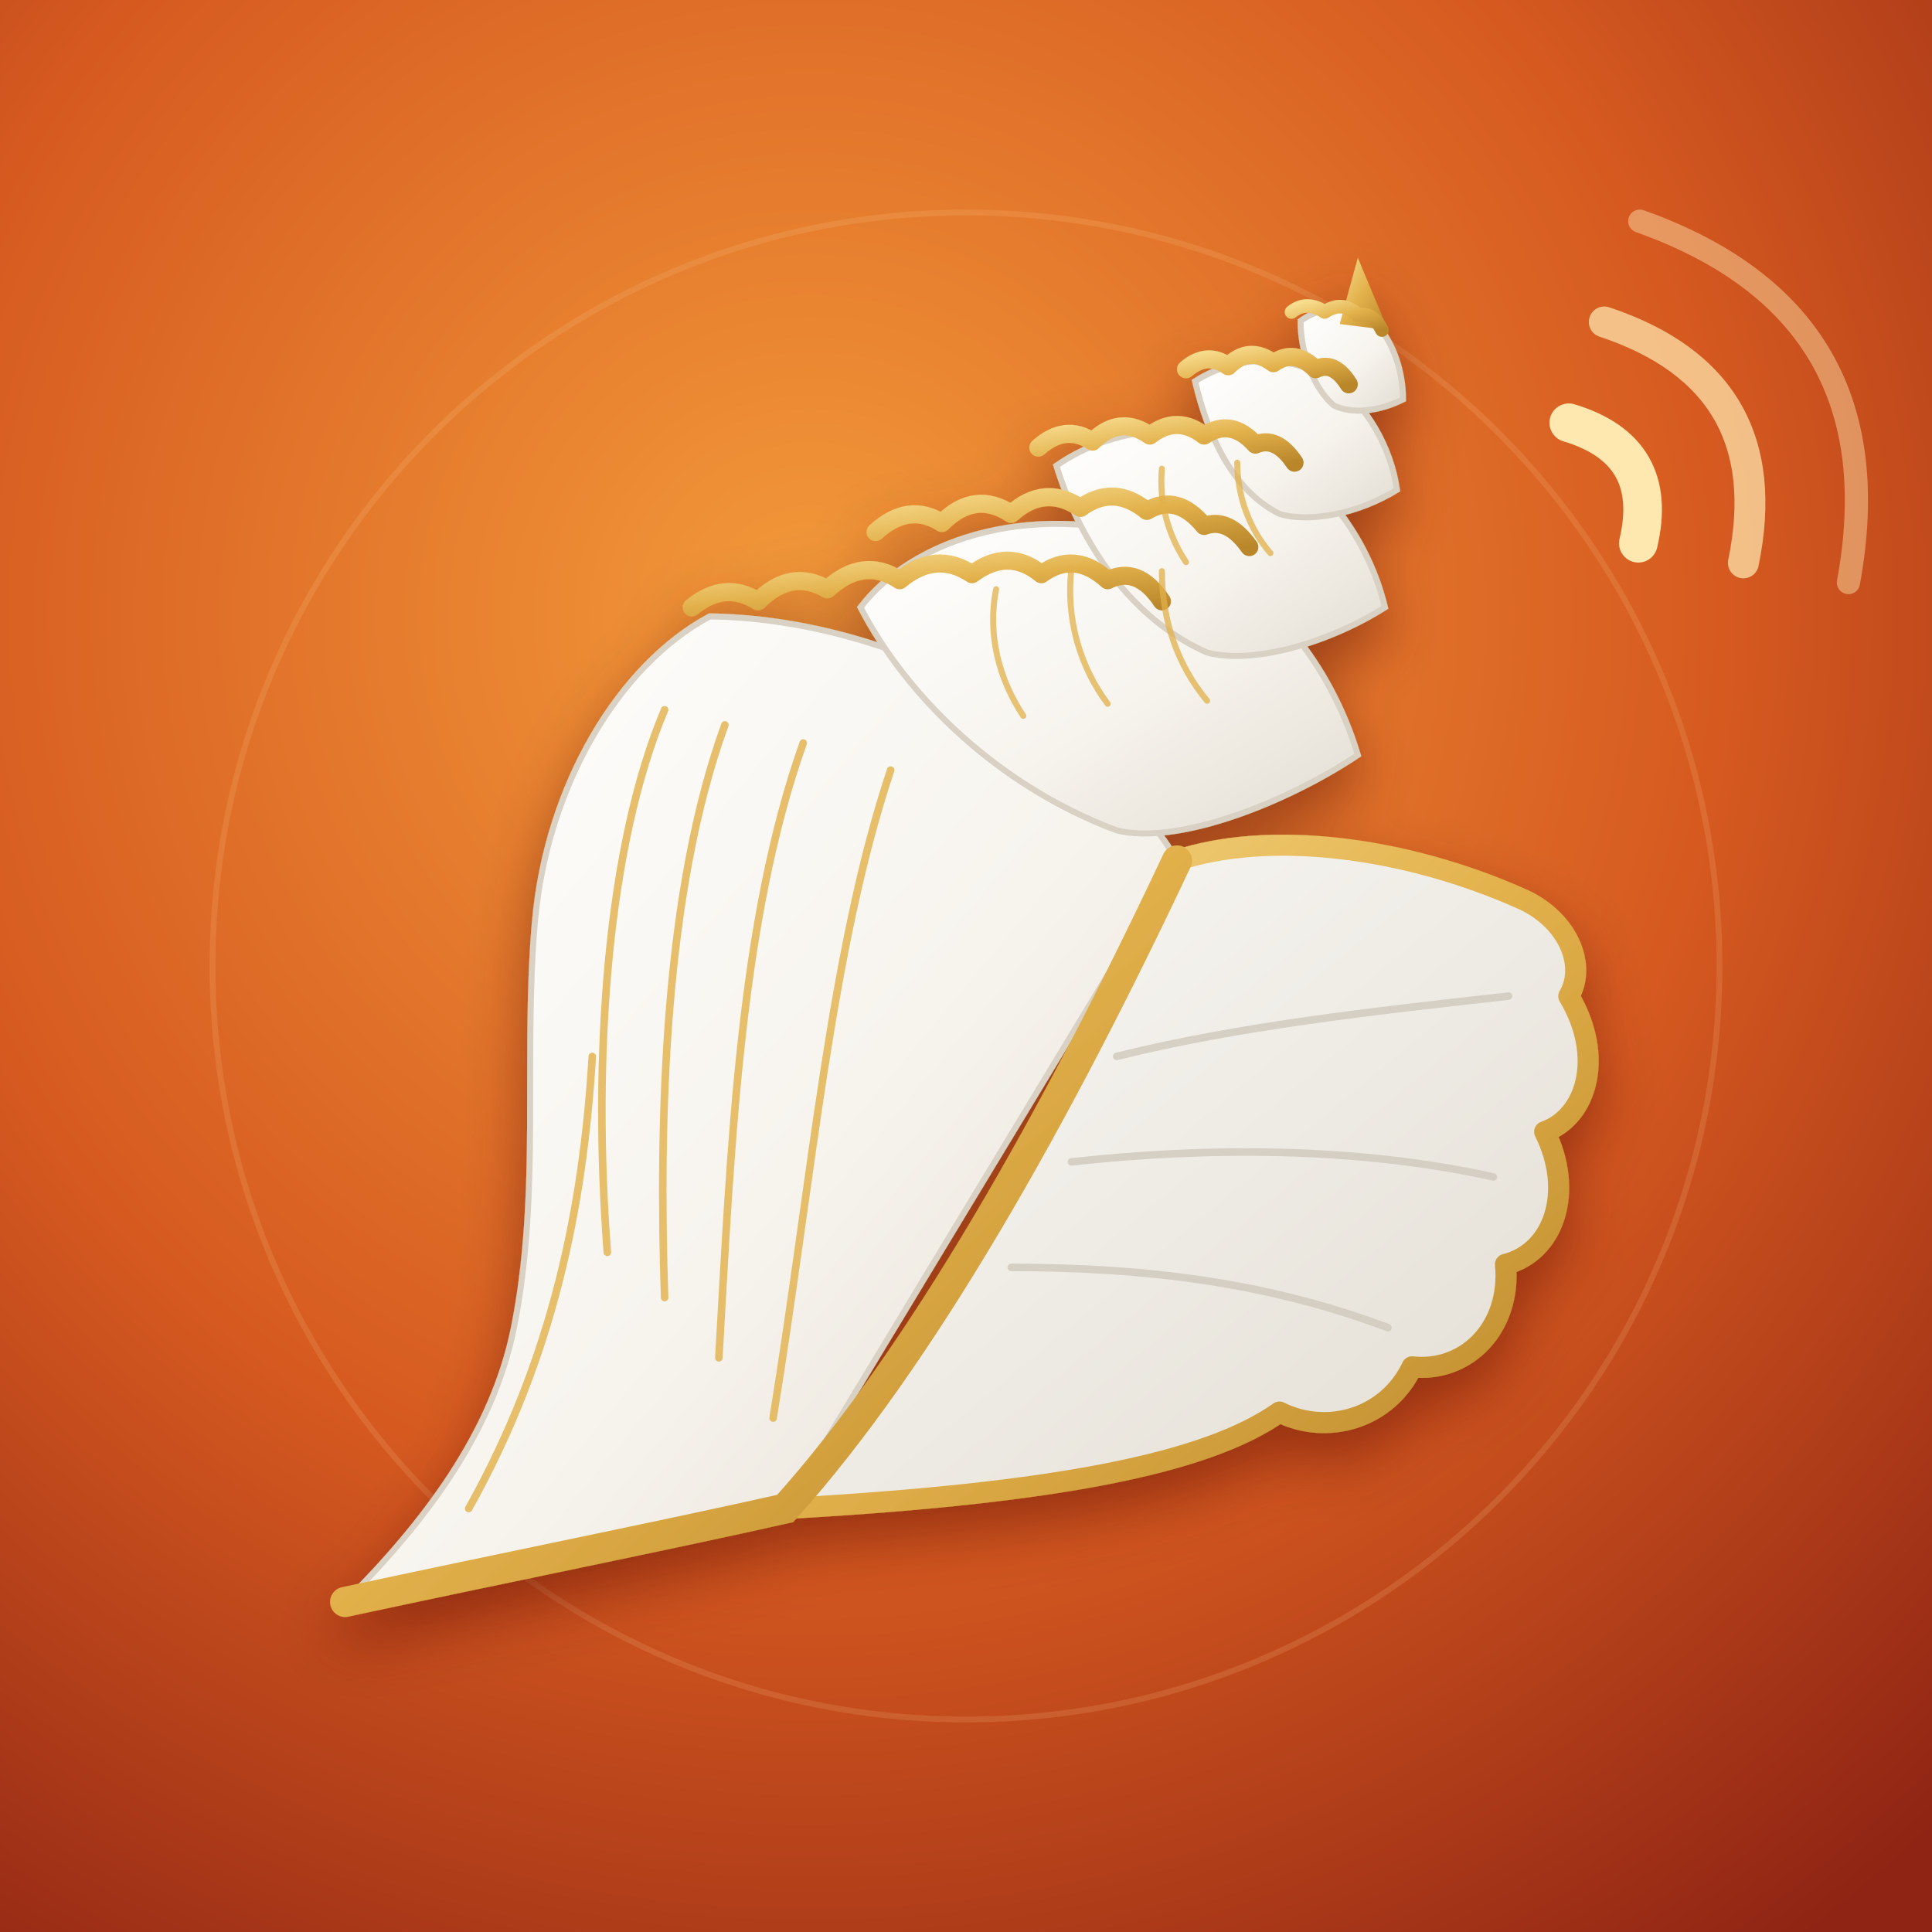
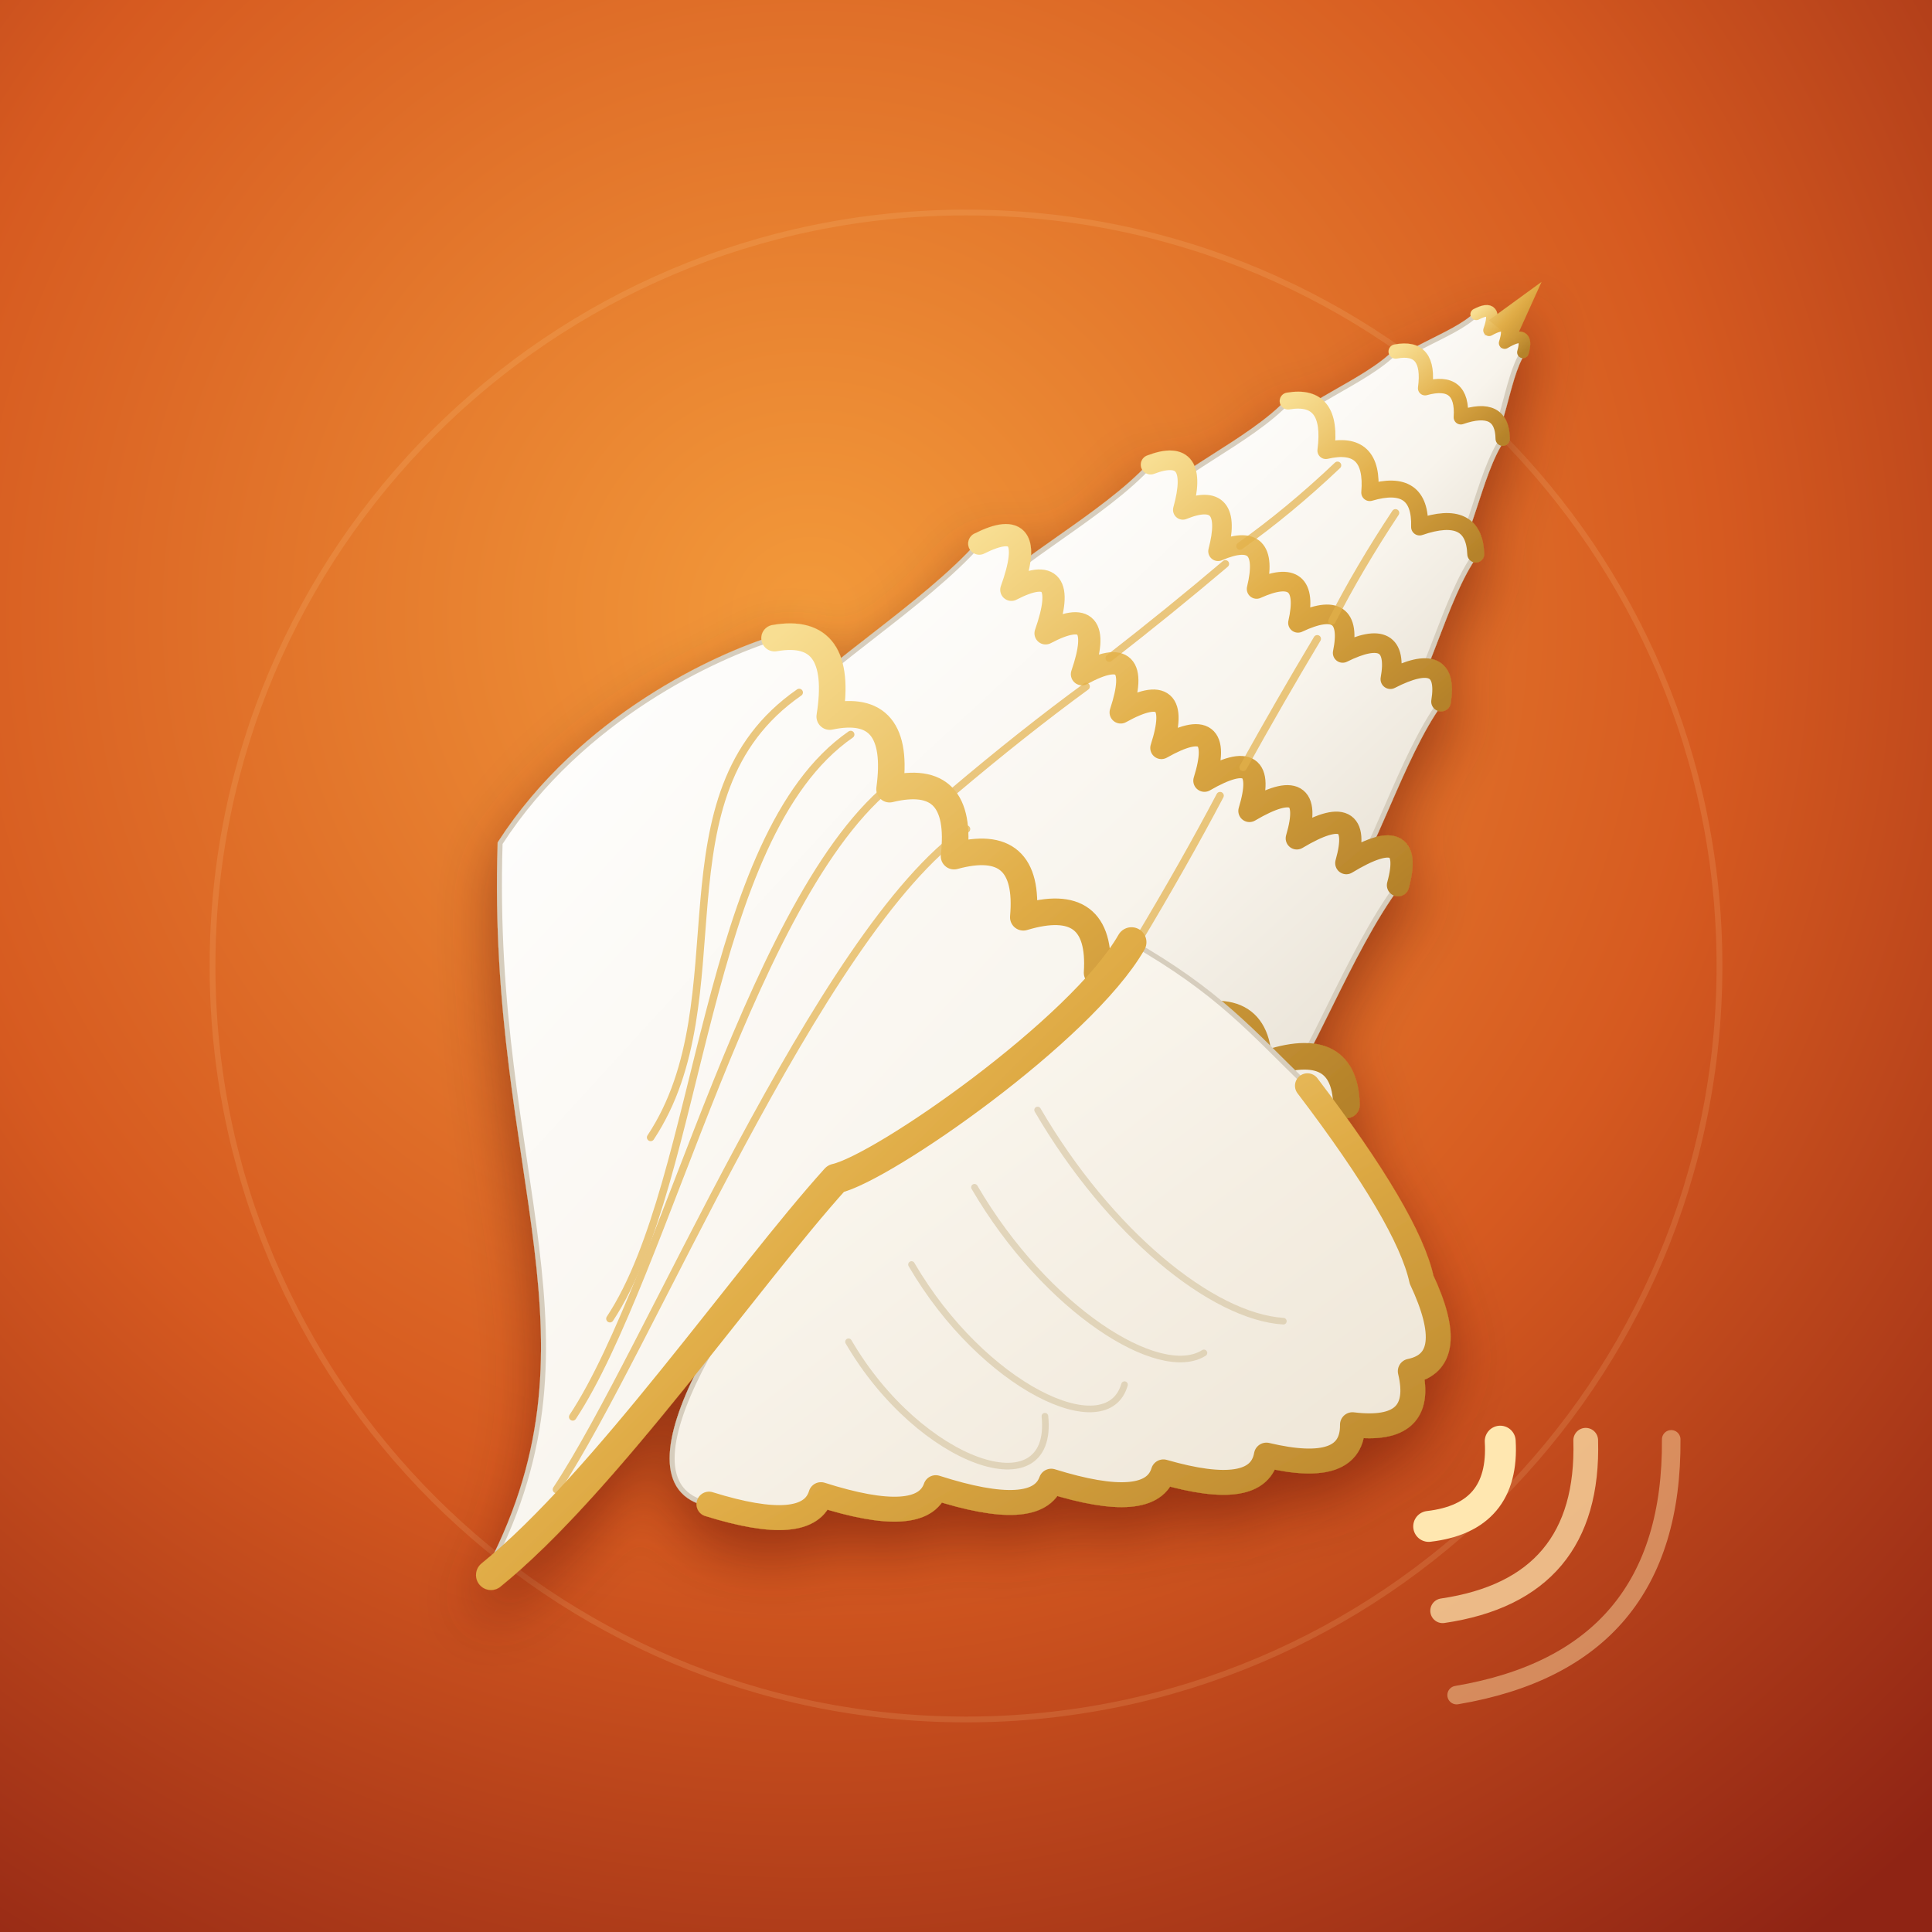
<svg xmlns="http://www.w3.org/2000/svg" viewBox="0 0 1000 1000">
  <defs>
    <radialGradient id="bg" cx="42%" cy="32%" r="85%">
      <stop offset="0" stop-color="#f39a3a" />
      <stop offset=".55" stop-color="#d65a20" />
      <stop offset="1" stop-color="#8f2414" />
    </radialGradient>
    <linearGradient id="shell" x1="0" y1="0" x2="1" y2="1">
      <stop offset="0" stop-color="#ffffff" />
-       <stop offset=".55" stop-color="#f7f4ee" />
-       <stop offset="1" stop-color="#e3ddd2" />
+       <stop offset=".6" stop-color="#f8f4ec" />
+       <stop offset="1" stop-color="#e6dfd2" />
    </linearGradient>
    <linearGradient id="inner" x1="0" y1="0" x2="1" y2="1">
-       <stop offset="0" stop-color="#fbfaf7" />
-       <stop offset="1" stop-color="#e2ddd3" />
+       <stop offset="0" stop-color="#fffdf8" />
+       <stop offset="1" stop-color="#ede4d4" />
    </linearGradient>
    <linearGradient id="gold" x1="0" y1="0" x2="1" y2="1">
-       <stop offset="0" stop-color="#f7dc8e" />
-       <stop offset=".5" stop-color="#e2b04a" />
-       <stop offset="1" stop-color="#b9862a" />
+       <stop offset="0" stop-color="#f8de92" />
+       <stop offset=".5" stop-color="#e0ac46" />
+       <stop offset="1" stop-color="#b5822a" />
    </linearGradient>
    <filter id="sh" x="-20%" y="-20%" width="140%" height="140%">
-       <feDropShadow dx="0" dy="18" stdDeviation="20" flood-color="#4a0f06" flood-opacity=".45" />
+       <feDropShadow dx="0" dy="16" stdDeviation="18" flood-color="#4a0f06" flood-opacity=".45" />
    </filter>
  </defs>
  <rect width="1000" height="1000" fill="url(#bg)" />
  <circle cx="500" cy="500" r="390" fill="none" stroke="#ffd9a0" stroke-opacity=".14" stroke-width="3" />
-   <g transform="translate(500 500) scale(.78) translate(-500 -500)" filter="url(#sh)">
-     <path d="M330 268 C 270 300, 222 380, 214 470 C 206 560, 218 650, 200 740 C 186 810, 140 870, 88 922              C 180 902, 290 880, 380 860 L 640 430 C 600 360, 470 270, 330 268 Z" fill="url(#shell)" stroke="#d8d1c4" stroke-width="4" />
-     <g fill="none" stroke="#e2b04a" stroke-width="5" stroke-linecap="round" opacity=".8">
-       <path d="M300 330 C 262 420, 252 560, 262 690" />
-       <path d="M340 340 C 300 450, 296 600, 300 720" />
-       <path d="M392 352 C 350 470, 344 620, 336 760" />
-       <path d="M450 370 C 410 490, 398 640, 372 800" />
-       <path d="M252 560 C 246 660, 226 760, 170 860" />
+   <g transform="translate(500 490) scale(.86) translate(-440 -500)" filter="url(#sh)">
+     <path d="M747.1 119.4 Q760.6 112.4 754.8 129.0 Q769.2 121.0 764.2 136.7 Q779.4 127.7 775.2 142.3 C764.6 158.5 763.4 194.6 748.9 206.0 Q696.3 210.4 690.0 158.0 C698.3 141.5 733.4 133.0 747.1 119.4 Z" fill="url(#shell)" stroke="#d6cdbd" stroke-width="3" />
+     <path d="M747.1 119.4 Q760.6 112.4 754.8 129.0 Q769.2 121.0 764.2 136.7 Q779.4 127.7 775.2 142.3" stroke="url(#gold)" stroke-linecap="round" stroke-linejoin="round" fill="none" stroke-width="7.0" />
+     <path d="M698.6 141.8 Q719.8 137.7 716.3 163.9 Q739.4 157.5 737.8 181.4 Q762.7 172.8 763.0 194.3 C748.4 215.4 742.7 260.4 728.3 271.8 Q652.6 263.9 629.7 191.4 C638.0 174.9 680.9 160.3 698.6 141.8 Z" fill="url(#shell)" stroke="#d6cdbd" stroke-width="3" />
+     <path d="M698.6 141.8 Q719.8 137.7 716.3 163.9 Q739.4 157.5 737.8 181.4 Q762.7 172.8 763.0 194.3" stroke="url(#gold)" stroke-linecap="round" stroke-linejoin="round" fill="none" stroke-width="8.6" />
+     <path d="M633.9 171.6 Q661.1 167.0 656.6 201.4 Q685.7 194.6 683.0 226.7 Q713.9 217.6 713.0 247.4 Q745.8 236.1 746.8 263.7 C727.6 290.3 716.3 344.6 701.8 356.1 Q596.8 332.4 552.4 234.2 C560.7 217.7 611.7 195.8 633.9 171.6 Z" fill="url(#shell)" stroke="#d6cdbd" stroke-width="3" />
+     <path d="M633.9 171.6 Q661.1 167.0 656.6 201.4 Q685.7 194.6 683.0 226.7 Q713.9 217.6 713.0 247.4 Q745.8 236.1 746.8 263.7" stroke="url(#gold)" stroke-linecap="round" stroke-linejoin="round" fill="none" stroke-width="10.2" />
+     <path d="M551.1 209.9 Q581.2 198.4 570.5 237.1 Q601.5 224.5 591.7 262.0 Q623.7 248.3 614.9 284.7 Q647.8 269.8 639.8 305.1 Q673.7 289.1 666.7 323.2 Q701.4 306.0 695.4 339.0 Q731.1 320.7 725.9 352.5 C701.7 385.4 683.5 449.5 669.0 460.9 Q527.3 417.6 456.4 287.4 C464.6 271.0 523.8 240.2 551.1 209.9 Z" fill="url(#shell)" stroke="#d6cdbd" stroke-width="3" />
+     <path d="M551.1 209.9 Q581.2 198.4 570.5 237.1 Q601.5 224.5 591.7 262.0 Q623.7 248.3 614.9 284.7 Q647.8 269.8 639.8 305.1 Q673.7 289.1 666.7 323.2 Q701.4 306.0 695.4 339.0 Q731.1 320.7 725.9 352.5" stroke="url(#gold)" stroke-linecap="round" stroke-linejoin="round" fill="none" stroke-width="11.8" />
+     <path d="M448.0 257.4 Q483.8 239.4 467.3 285.2 Q503.7 266.4 487.9 311.4 Q525.0 291.8 509.8 336.0 Q547.5 315.5 533.1 359.0 Q571.4 337.7 557.6 380.4 Q596.6 358.3 583.5 400.1 Q623.1 377.2 610.6 418.3 Q651.0 394.5 639.1 434.8 Q680.1 410.3 668.9 449.7 Q710.6 424.4 700.0 463.0 C670.7 502.1 644.1 574.8 629.7 586.3 Q444.1 519.5 341.4 351.1 C349.7 334.6 415.7 294.0 448.0 257.4 Z" fill="url(#shell)" stroke="#d6cdbd" stroke-width="3" />
+     <path d="M448.0 257.4 Q483.8 239.4 467.3 285.2 Q503.7 266.4 487.9 311.4 Q525.0 291.8 509.8 336.0 Q547.5 315.5 533.1 359.0 Q571.4 337.7 557.6 380.4 Q596.6 358.3 583.5 400.1 Q623.1 377.2 610.6 418.3 Q651.0 394.5 639.1 434.8 Q680.1 410.3 668.9 449.7 Q710.6 424.4 700.0 463.0" stroke="url(#gold)" stroke-linecap="round" stroke-linejoin="round" fill="none" stroke-width="13.4" />
+     <path d="M324.8 314.3 Q366.7 306.9 358.0 361.5 Q401.3 352.3 394.0 405.2 Q438.7 394.3 432.8 445.5 Q478.9 432.9 474.5 482.3 Q522.0 468.0 518.9 515.7 Q567.8 499.6 566.1 545.6 Q616.4 527.9 616.2 572.1 Q667.9 552.6 669.0 595.2 C659.3 638.8 585.4 681.8 401.5 635.0 C303.8 723.1 247.8 779.1 150.0 880.0 C227.9 737.1 153.1 638.9 159.6 437.7 C208.8 361.6 290.3 324.9 324.8 314.3 Z" fill="url(#shell)" stroke="#d6cdbd" stroke-width="3" />
+     <g fill="none" stroke="#e2b04a" stroke-width="4.5" stroke-linecap="round" opacity=".7">
+       <path d="M370.6 372.3 C281.6 433.9 281.2 640.1 225.7 723.9" />
+       <path d="M401.6 397.6 C312.6 459.2 258.8 699.2 203.3 783.0" />
+       <path d="M440.3 429.2 C351.3 490.8 249.0 742.9 193.5 826.7" />
+       <path d="M339.6 347.0 C250.6 408.7 305.7 531.0 250.2 614.8" />
+       <path d="M663.6 210.3 Q634.5 237.9 604.9 258.9" />
+       <path d="M698.5 238.9 Q676.5 272.1 660.2 304.0" />
+       <path d="M596.1 269.6 Q562.6 298.0 526.2 326.3" />
+       <path d="M651.4 314.7 Q629.0 352.1 606.8 392.1" />
+       <path d="M512.3 343.4 Q474.8 370.8 432.0 407.0" />
+       <path d="M592.9 409.1 Q571.5 449.7 542.9 497.4" />
    </g>
-     <path d="M430 262 C 470 210, 560 190, 640 222 C 700 246, 742 300, 760 360 C 712 392, 640 420, 600 410 C 520 380, 460 320, 430 262 Z" fill="url(#shell)" stroke="#d8d1c4" stroke-width="4" />
-     <path d="M560 168 C 600 140, 660 136, 704 160 C 740 180, 768 220, 778 262 C 740 286, 690 300, 660 292 C 610 270, 576 220, 560 168 Z" fill="url(#shell)" stroke="#d8d1c4" stroke-width="4" />
-     <path d="M652 112 C 680 94, 716 94, 744 112 C 766 128, 782 156, 786 184 C 760 200, 728 206, 708 200 C 676 184, 660 146, 652 112 Z" fill="url(#shell)" stroke="#d8d1c4" stroke-width="4" />
-     <path d="M722 72 C 738 60, 760 62, 774 76 C 784 88, 790 106, 790 124 C 774 132, 756 134, 744 128 C 730 116, 722 92, 722 72 Z" fill="url(#shell)" stroke="#d8d1c4" stroke-width="4" />
-     <path d="M760 30 L 748 74 L 780 78 Z" fill="url(#gold)" />
-     <g fill="none" stroke="url(#gold)" stroke-width="12" stroke-linecap="round" stroke-linejoin="round">
-       <path d="M318 262 q 22 -18 44 -4 q 22 -22 46 -8 q 24 -22 48 -6 q 24 -20 48 -4 q 24 -18 46 0 q 22 -16 44 4 q 20 -10 36 14" />
-       <path d="M440 212 q 22 -20 44 -6 q 22 -22 46 -6 q 22 -20 46 -4 q 22 -16 44 2 q 20 -12 38 10 q 16 -6 30 14" />
-       <path d="M548 156 q 18 -16 36 -4 q 18 -18 38 -4 q 18 -14 36 0 q 18 -12 34 6 q 14 -6 26 12" />
-       <path d="M646 104 q 14 -12 28 -2 q 14 -14 30 -2 q 14 -10 28 4 q 12 -6 22 10" />
-       <path d="M716 66 q 10 -8 22 0 q 12 -8 22 2 q 10 -2 16 10" stroke-width="9" />
+     <path d="M324.8 314.3 Q366.7 306.9 358.0 361.5 Q401.3 352.3 394.0 405.2 Q438.7 394.3 432.8 445.5 Q478.9 432.9 474.5 482.3 Q522.0 468.0 518.9 515.7 Q567.8 499.6 566.1 545.6 Q616.4 527.9 616.2 572.1 Q667.9 552.6 669.0 595.2" stroke="url(#gold)" stroke-linecap="round" stroke-linejoin="round" fill="none" stroke-width="16" />
+     <path d="M539.6 497.3 C592.4 527.5 611.9 551.1 645.5 583.7 Q706.2 663.5 714.2 700.4 Q737.2 749.4 707.4 755.5 Q716.4 793.1 672.6 787.7 Q673.0 818.4 620.8 806.0 Q616.1 832.6 558.8 816.1 Q551.4 840.4 491.3 821.7 Q482.9 845.2 421.8 825.6 Q413.6 849.2 352.7 829.8 Q345.3 854.2 285.3 835.5 C222.4 822.9 307.9 699.1 361.6 639.6 C389.9 633.3 509.4 550.1 539.6 497.3 Z" fill="url(#inner)" stroke="#d6cdbd" stroke-width="3" />
+     <g fill="none" stroke="#d9c9a8" stroke-width="4" stroke-linecap="round" opacity=".7">
+       <path d="M483.1 598.3 C526.1 672.1 588.1 722.7 631.0 725.4" />
+       <path d="M445.1 644.8 C488.2 718.6 556.5 761.4 583.2 744.5" />
+       <path d="M407.2 691.3 C450.2 765.1 524.9 800.2 535.4 763.6" />
+       <path d="M369.3 737.8 C412.3 811.6 493.3 838.9 487.5 782.6" />
    </g>
-     <g fill="none" stroke="#e2b04a" stroke-width="4" stroke-linecap="round" opacity=".75">
-       <path d="M520 250 c -6 30 2 60 18 84" />
-       <path d="M570 236 c -4 34 6 66 24 90" />
-       <path d="M630 238 c 0 32 10 62 30 86" />
-       <path d="M630 170 c -2 22 4 44 16 62" />
-       <path d="M680 166 c 0 22 8 44 22 60" />
-     </g>
-     <path d="M640 430 C 700 410, 790 420, 870 456 C 900 470, 912 500, 900 520 C 924 560, 912 600, 884 610              C 904 650, 890 690, 858 698 C 862 740, 832 770, 796 766 C 780 800, 740 812, 708 796              C 660 830, 560 850, 380 860 C 470 760, 560 600, 640 430 Z" fill="url(#inner)" stroke="url(#gold)" stroke-width="14" stroke-linejoin="round" />
-     <g fill="none" stroke="#cfc8bb" stroke-width="5" stroke-linecap="round" opacity=".8">
-       <path d="M600 560 C 680 540, 770 530, 860 520" />
-       <path d="M570 630 C 660 620, 760 620, 850 640" />
-       <path d="M530 700 C 620 700, 700 710, 780 740" />
-     </g>
-     <path d="M640 430 C 560 600, 470 760, 380 860 C 300 878, 190 900, 88 922" fill="none" stroke="url(#gold)" stroke-width="20" stroke-linecap="round" />
+     <path d="M645.5 583.7 Q706.2 663.5 714.2 700.4 Q737.2 749.4 707.4 755.5 Q716.4 793.1 672.6 787.7 Q673.0 818.4 620.8 806.0 Q616.1 832.6 558.8 816.1 Q551.4 840.4 491.3 821.7 Q482.9 845.2 421.8 825.6 Q413.6 849.2 352.7 829.8 Q345.3 854.2 285.3 835.5" stroke="url(#gold)" stroke-linecap="round" stroke-linejoin="round" fill="none" stroke-width="15" />
+     <path d="M539.6 497.3 C509.4 550.1 389.9 633.3 361.6 639.6 C307.9 699.1 222.4 822.9 154.1 878.2" stroke="url(#gold)" stroke-linecap="round" stroke-linejoin="round" fill="none" stroke-width="18" />
+     <path d="M786.4 99.9 L754.7 123.0 L770.2 135.6 Z" fill="url(#gold)" />
  </g>
-   <g fill="none" stroke="#ffe7b0" stroke-linecap="round" transform="translate(830 250) rotate(-30)">
+   <g fill="none" stroke="#ffe7b0" stroke-linecap="round" transform="translate(758 768) rotate(40) scale(.8)">
    <path d="M0 -36 q 34 36 0 72" stroke-width="20" />
    <path d="M42 -72 q 64 72 0 144" stroke-width="16" opacity=".72" />
    <path d="M84 -108 q 92 108 0 216" stroke-width="12" opacity=".45" />
  </g>
</svg>
